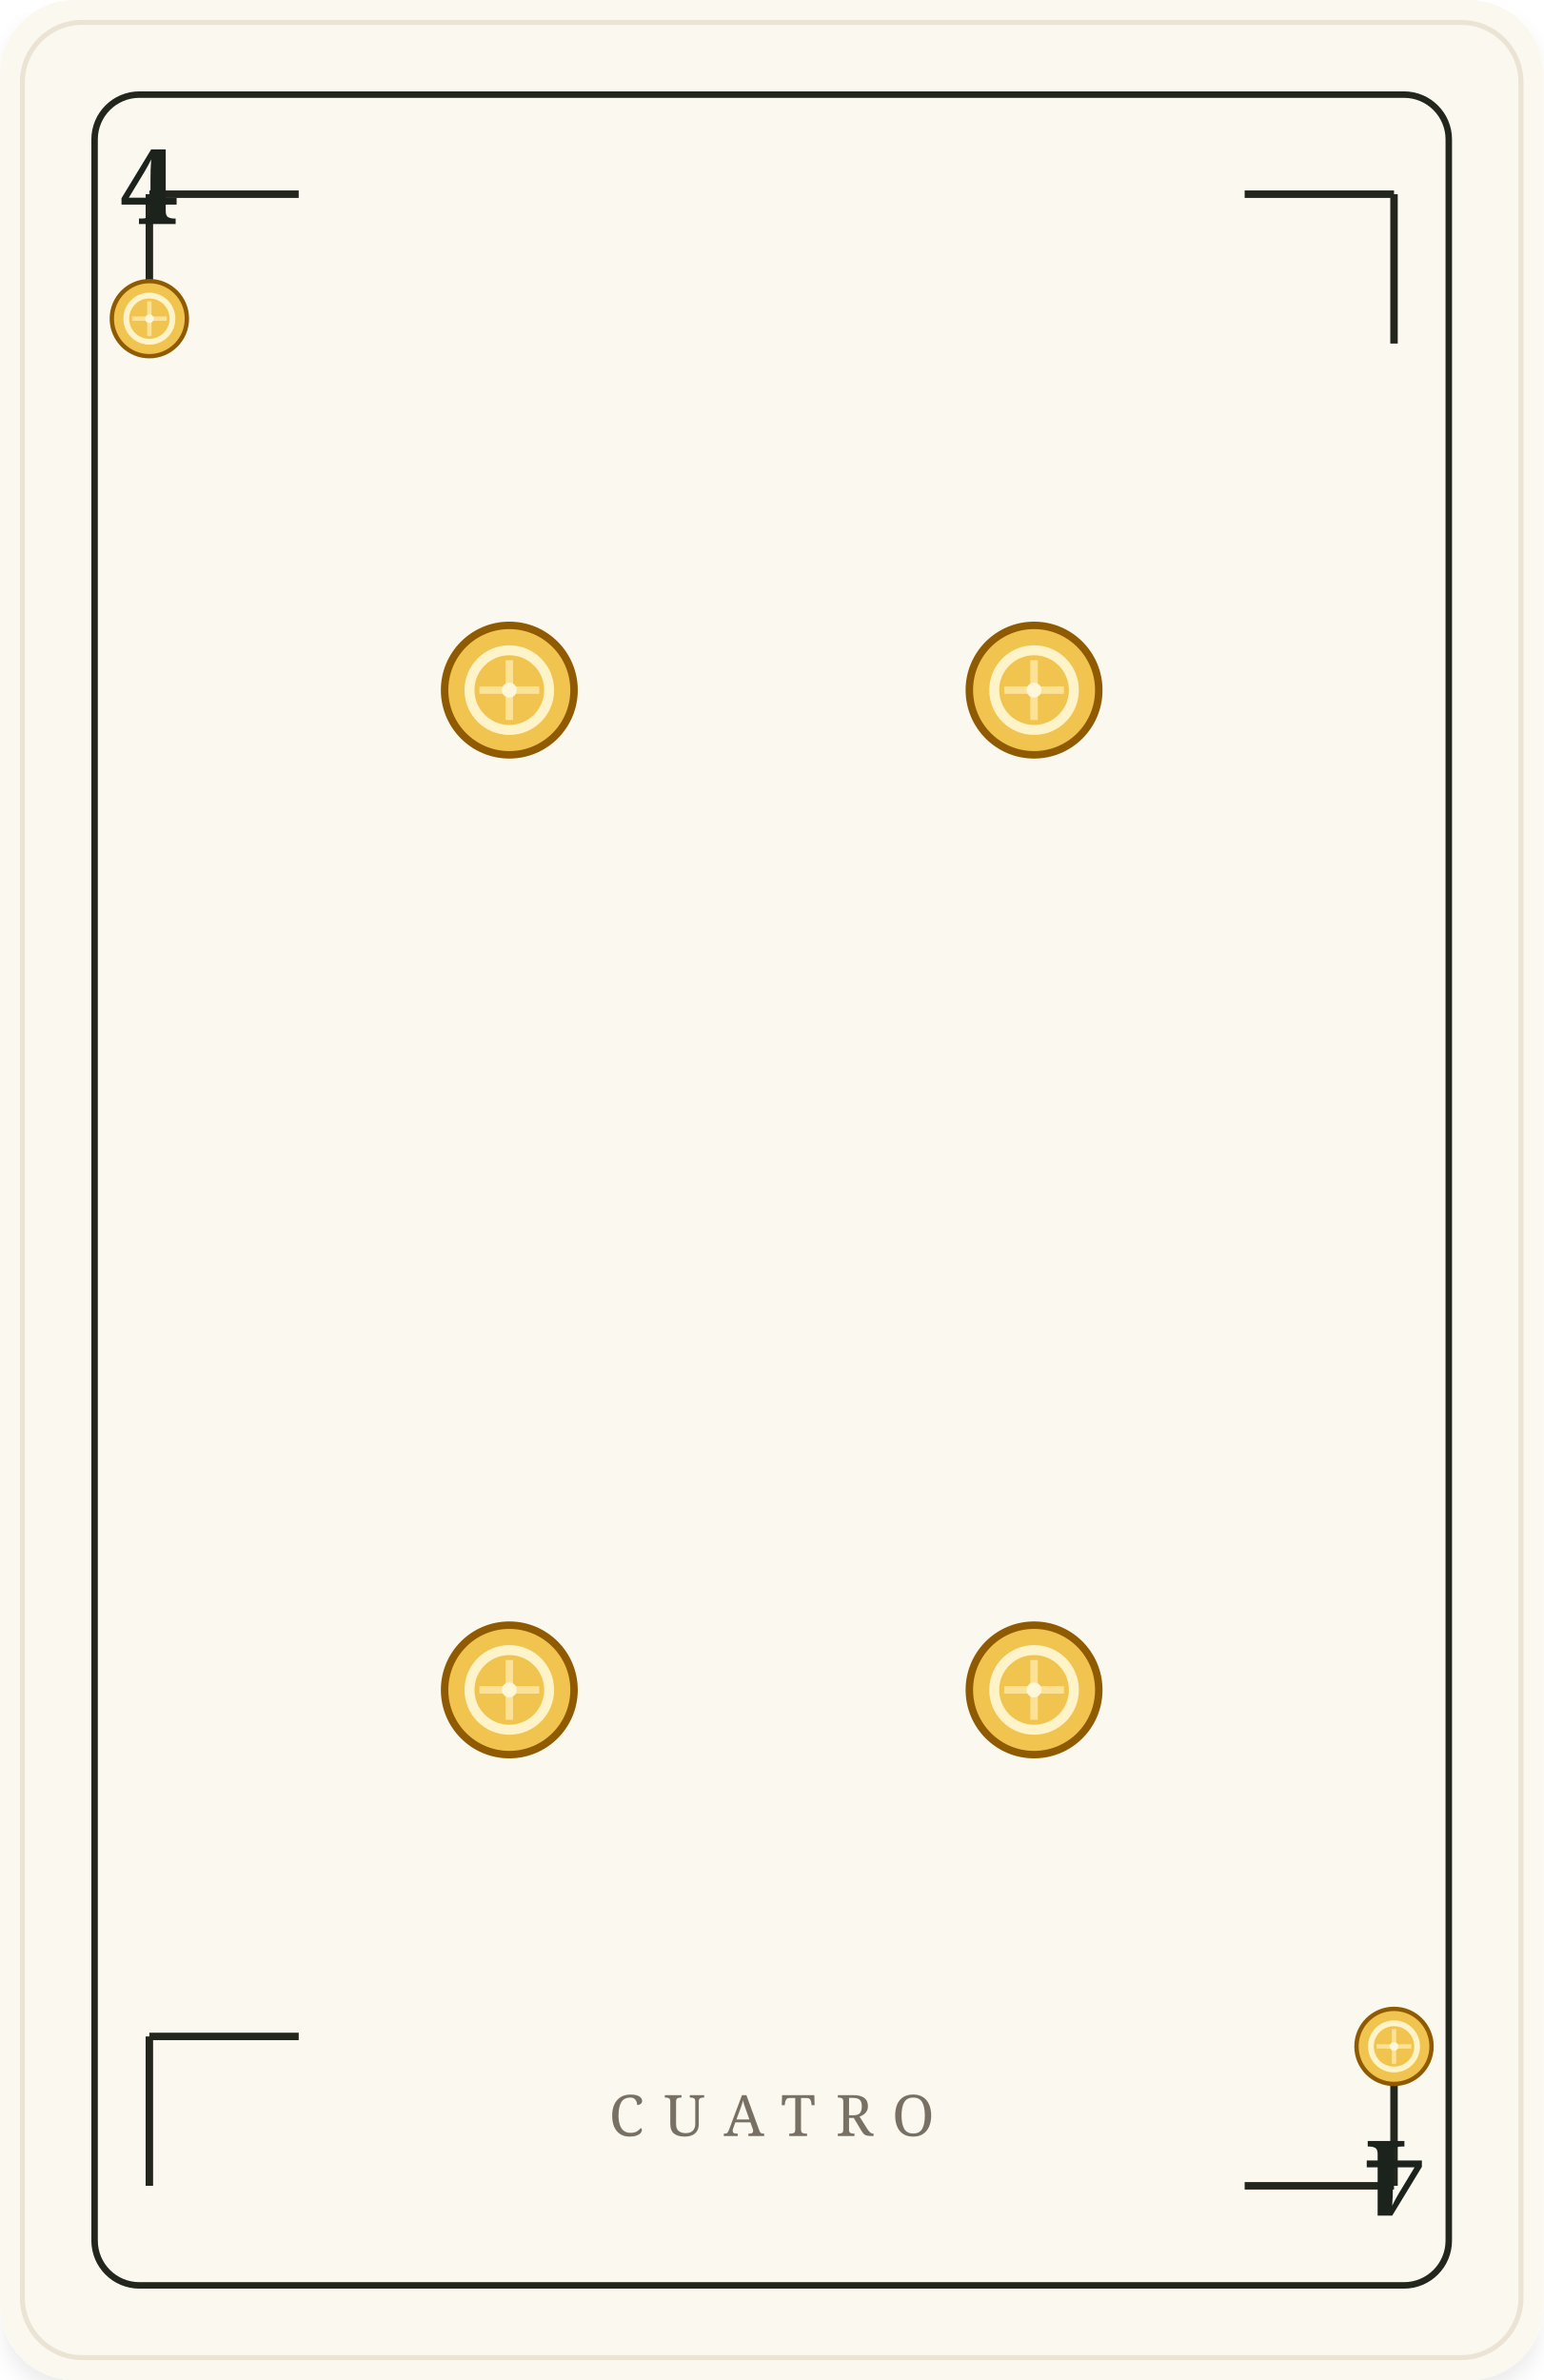
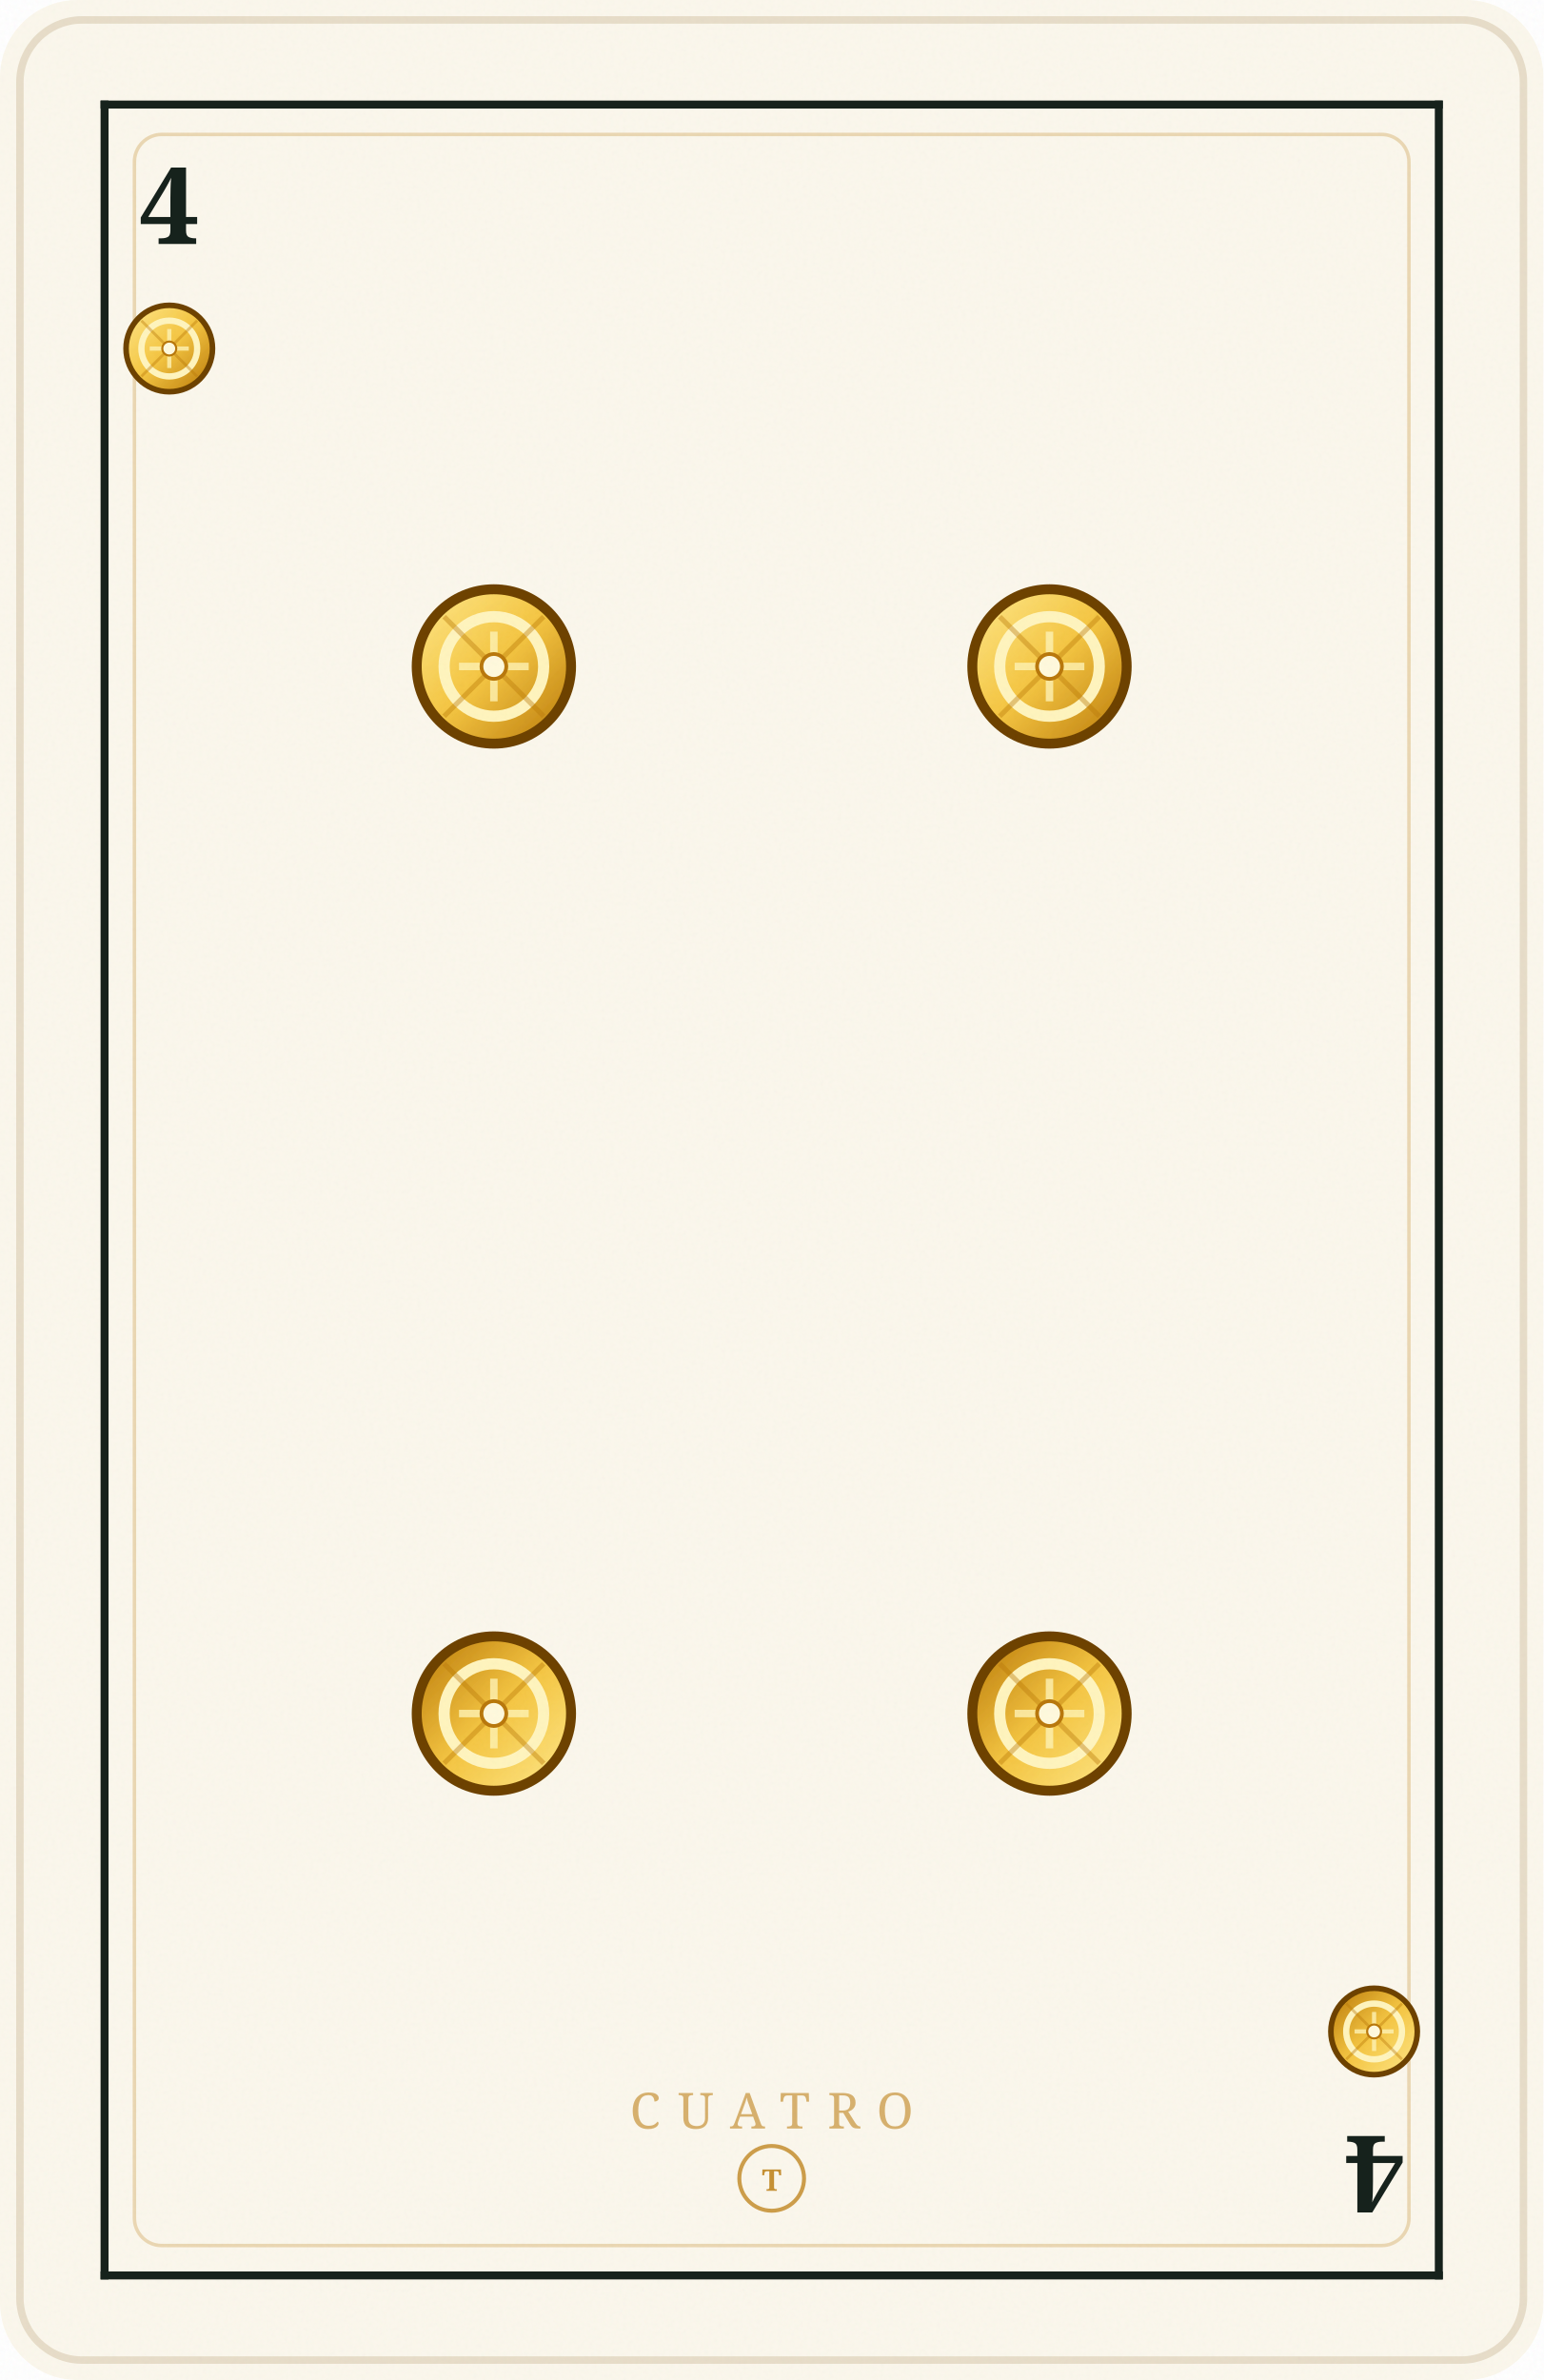
- <svg xmlns="http://www.w3.org/2000/svg" width="620" height="956" viewBox="0 0 620 956">
+ <svg xmlns="http://www.w3.org/2000/svg" width="620" height="956" viewBox="0 0 620 956" role="img" aria-label="Carta española de oros">
  <defs>
-     <filter id="shadow" x="-20%" y="-20%" width="140%" height="140%">
-       <feDropShadow dx="0" dy="5" stdDeviation="4" flood-opacity=".08" />
+     <filter id="paper" x="-10%" y="-10%" width="120%" height="120%">
+       <feTurbulence type="fractalNoise" baseFrequency=".58" numOctaves="2" seed="9" result="noise" />
+       <feColorMatrix in="noise" type="matrix" values="1 0 0 0 0  0 1 0 0 0  0 0 1 0 0  0 0 0 .055 0" result="grain" />
+       <feBlend in="SourceGraphic" in2="grain" mode="multiply" />
    </filter>
-     <linearGradient id="oroFill" x1="0" x2="1">
-       <stop offset="0" stop-color="#f7db89" />
-       <stop offset="1" stop-color="#d19309" />
+     <filter id="inkShadow" x="-25%" y="-25%" width="150%" height="150%">
+       <feDropShadow dx="0" dy="3" stdDeviation="2.4" flood-color="#2A1E12" flood-opacity=".16" />
+     </filter>
+     <linearGradient id="gold" x1="0" y1="0" x2="1" y2="1">
+       <stop offset="0" stop-color="#FFE88B" />
+       <stop offset=".5" stop-color="#F4C542" />
+       <stop offset="1" stop-color="#B97808" />
    </linearGradient>
+     <linearGradient id="robe" x1="0" y1="0" x2="0" y2="1">
+       <stop offset="0" stop-color="#D94739" />
+       <stop offset="1" stop-color="#B97808" />
+     </linearGradient>
+     <pattern id="brocade" width="30" height="30" patternUnits="userSpaceOnUse">
+       <rect width="30" height="30" fill="#D94739" />
+       <path d="M15 3L23 15L15 27L7 15Z" fill="none" stroke="#D33B32" stroke-width="2.3" opacity=".7" />
+       <circle cx="15" cy="15" r="2.4" fill="#FFF0A9" opacity=".82" />
+     </pattern>
+     <pattern id="capePattern" width="34" height="34" patternUnits="userSpaceOnUse">
+       <rect width="34" height="34" fill="#4FA5D1" />
+       <path d="M0 17H34M17 0V34" stroke="#F7E6BA" stroke-width="1.6" opacity=".32" />
+     </pattern>
  </defs>
-   <g filter="url(#shadow)">
-     <rect width="620" height="956" rx="30" fill="#fbf8f0" />
-     <rect x="9" y="9" width="602" height="938" rx="24" fill="none" stroke="#ebe3d4" stroke-width="2" />
-     <rect x="38" y="38" width="544" height="880" rx="18" fill="none" stroke="#23251f" stroke-width="2.6" />
-     <path d="M60 78H120M60 78V138" stroke="#23251f" stroke-width="3" />
-     <path d="M500 78H560M560 78V138" stroke="#23251f" stroke-width="3" />
-     <path d="M60 818H120M60 818V878" stroke="#23251f" stroke-width="3" />
-     <path d="M500 878H560M560 818V878" stroke="#23251f" stroke-width="3" />
-     <g transform="translate(60 90)">
-       <text x="0" y="0" text-anchor="middle" font-family="Georgia,serif" font-size="42" font-weight="700" fill="#1d211b">4</text>
-       <g transform="translate(0 38) scale(.58)">
-         <ellipse cx="0" cy="0" rx="26" ry="26" fill="#f1c44f" stroke="#8f5a00" stroke-width="3" />
-         <ellipse cx="0" cy="0" rx="16" ry="16" fill="none" stroke="#fff4c9" stroke-width="4" />
-         <path d="M-12 0H12M0-12V12" stroke="#fff0b6" stroke-width="3" opacity=".7" />
-         <circle cx="0" cy="0" r="3" fill="#fff7d9" />
+   <g filter="url(#paper)">
+     <rect width="620" height="956" rx="31" fill="#FBF7EC" />
+     <rect x="8" y="8" width="604" height="940" rx="25" fill="none" stroke="#E7DDC9" stroke-width="3" />
+     <g fill="none" stroke="#17211C" stroke-width="3.2" stroke-linecap="square">
+       <path d="M42 42H578" />
+       <path d="M42 914H578" />
+       <path d="M42 42V914M578 42V914" />
+     </g>
+     <rect x="54" y="54" width="512" height="848" rx="11" fill="none" stroke="#B97808" stroke-width="1.4" opacity=".25" />
+     <circle cx="310" cy="875" r="13" fill="#FBF7EC" stroke="#B97808" stroke-width="1.6" opacity=".7" />
+     <text x="310" y="880" text-anchor="middle" font-family="Georgia,serif" font-size="12" font-weight="700" fill="#B97808" opacity=".8">T</text>
+     <g transform="translate(68 98)">
+       <text x="0" y="0" text-anchor="middle" font-family="Georgia,serif" font-size="43" font-weight="700" fill="#17211C">4</text>
+       <g transform="translate(0 42) scale(.56)">
+         <g transform="scale(1.0)" stroke-linejoin="round">
+           <circle r="31" fill="url(#gold)" stroke="#6E4300" stroke-width="4" />
+           <circle r="20" fill="none" stroke="#FFF4BE" stroke-width="4.5" />
+           <path d="M-14 0H14M0-14V14" stroke="#FFF3B4" stroke-width="3" opacity=".8" />
+           <path d="M-20 -20L20 20M20 -20L-20 20" stroke="#B97808" stroke-width="2" opacity=".4" />
+           <circle r="5" fill="#FFF9DD" stroke="#B97808" stroke-width="1.5" />
+         </g>
      </g>
    </g>
-     <g transform="translate(560 860) rotate(180 0 0)">
-       <text x="0" y="0" text-anchor="middle" font-family="Georgia,serif" font-size="42" font-weight="700" fill="#1d211b">4</text>
-       <g transform="translate(0 38) scale(.58)">
-         <ellipse cx="0" cy="0" rx="26" ry="26" fill="#f1c44f" stroke="#8f5a00" stroke-width="3" />
-         <ellipse cx="0" cy="0" rx="16" ry="16" fill="none" stroke="#fff4c9" stroke-width="4" />
-         <path d="M-12 0H12M0-12V12" stroke="#fff0b6" stroke-width="3" opacity=".7" />
-         <circle cx="0" cy="0" r="3" fill="#fff7d9" />
+     <g transform="translate(552 858) rotate(180)">
+       <text x="0" y="0" text-anchor="middle" font-family="Georgia,serif" font-size="43" font-weight="700" fill="#17211C">4</text>
+       <g transform="translate(0 42) scale(.56)">
+         <g transform="scale(1.0)" stroke-linejoin="round">
+           <circle r="31" fill="url(#gold)" stroke="#6E4300" stroke-width="4" />
+           <circle r="20" fill="none" stroke="#FFF4BE" stroke-width="4.5" />
+           <path d="M-14 0H14M0-14V14" stroke="#FFF3B4" stroke-width="3" opacity=".8" />
+           <path d="M-20 -20L20 20M20 -20L-20 20" stroke="#B97808" stroke-width="2" opacity=".4" />
+           <circle r="5" fill="#FFF9DD" stroke="#B97808" stroke-width="1.5" />
+         </g>
      </g>
    </g>
-     <g transform="translate(204.6 277.2) scale(1.0) rotate(0)">
-       <ellipse cx="0" cy="0" rx="26" ry="26" fill="#f1c44f" stroke="#8f5a00" stroke-width="3" />
-       <ellipse cx="0" cy="0" rx="16" ry="16" fill="none" stroke="#fff4c9" stroke-width="4" />
-       <path d="M-12 0H12M0-12V12" stroke="#fff0b6" stroke-width="3" opacity=".7" />
-       <circle cx="0" cy="0" r="3" fill="#fff7d9" />
+     <g transform="translate(198.4 267.7) rotate(0)">
+       <g transform="scale(1.0)" stroke-linejoin="round">
+         <circle r="31" fill="url(#gold)" stroke="#6E4300" stroke-width="4" />
+         <circle r="20" fill="none" stroke="#FFF4BE" stroke-width="4.5" />
+         <path d="M-14 0H14M0-14V14" stroke="#FFF3B4" stroke-width="3" opacity=".8" />
+         <path d="M-20 -20L20 20M20 -20L-20 20" stroke="#B97808" stroke-width="2" opacity=".4" />
+         <circle r="5" fill="#FFF9DD" stroke="#B97808" stroke-width="1.5" />
+       </g>
    </g>
-     <g transform="translate(415.4 277.2) scale(1.0) rotate(0)">
-       <ellipse cx="0" cy="0" rx="26" ry="26" fill="#f1c44f" stroke="#8f5a00" stroke-width="3" />
-       <ellipse cx="0" cy="0" rx="16" ry="16" fill="none" stroke="#fff4c9" stroke-width="4" />
-       <path d="M-12 0H12M0-12V12" stroke="#fff0b6" stroke-width="3" opacity=".7" />
-       <circle cx="0" cy="0" r="3" fill="#fff7d9" />
+     <g transform="translate(421.6 267.7) rotate(0)">
+       <g transform="scale(1.0)" stroke-linejoin="round">
+         <circle r="31" fill="url(#gold)" stroke="#6E4300" stroke-width="4" />
+         <circle r="20" fill="none" stroke="#FFF4BE" stroke-width="4.5" />
+         <path d="M-14 0H14M0-14V14" stroke="#FFF3B4" stroke-width="3" opacity=".8" />
+         <path d="M-20 -20L20 20M20 -20L-20 20" stroke="#B97808" stroke-width="2" opacity=".4" />
+         <circle r="5" fill="#FFF9DD" stroke="#B97808" stroke-width="1.5" />
+       </g>
    </g>
-     <g transform="translate(204.6 678.8) scale(1.0) rotate(180)">
-       <ellipse cx="0" cy="0" rx="26" ry="26" fill="#f1c44f" stroke="#8f5a00" stroke-width="3" />
-       <ellipse cx="0" cy="0" rx="16" ry="16" fill="none" stroke="#fff4c9" stroke-width="4" />
-       <path d="M-12 0H12M0-12V12" stroke="#fff0b6" stroke-width="3" opacity=".7" />
-       <circle cx="0" cy="0" r="3" fill="#fff7d9" />
+     <g transform="translate(198.4 688.3) rotate(180)">
+       <g transform="scale(1.0)" stroke-linejoin="round">
+         <circle r="31" fill="url(#gold)" stroke="#6E4300" stroke-width="4" />
+         <circle r="20" fill="none" stroke="#FFF4BE" stroke-width="4.5" />
+         <path d="M-14 0H14M0-14V14" stroke="#FFF3B4" stroke-width="3" opacity=".8" />
+         <path d="M-20 -20L20 20M20 -20L-20 20" stroke="#B97808" stroke-width="2" opacity=".4" />
+         <circle r="5" fill="#FFF9DD" stroke="#B97808" stroke-width="1.5" />
+       </g>
    </g>
-     <g transform="translate(415.4 678.8) scale(1.0) rotate(180)">
-       <ellipse cx="0" cy="0" rx="26" ry="26" fill="#f1c44f" stroke="#8f5a00" stroke-width="3" />
-       <ellipse cx="0" cy="0" rx="16" ry="16" fill="none" stroke="#fff4c9" stroke-width="4" />
-       <path d="M-12 0H12M0-12V12" stroke="#fff0b6" stroke-width="3" opacity=".7" />
-       <circle cx="0" cy="0" r="3" fill="#fff7d9" />
+     <g transform="translate(421.6 688.3) rotate(180)">
+       <g transform="scale(1.0)" stroke-linejoin="round">
+         <circle r="31" fill="url(#gold)" stroke="#6E4300" stroke-width="4" />
+         <circle r="20" fill="none" stroke="#FFF4BE" stroke-width="4.5" />
+         <path d="M-14 0H14M0-14V14" stroke="#FFF3B4" stroke-width="3" opacity=".8" />
+         <path d="M-20 -20L20 20M20 -20L-20 20" stroke="#B97808" stroke-width="2" opacity=".4" />
+         <circle r="5" fill="#FFF9DD" stroke="#B97808" stroke-width="1.5" />
+       </g>
    </g>
-     <text x="310" y="858" text-anchor="middle" font-family="Georgia,serif" font-size="23" letter-spacing="8" fill="#5a5246" opacity=".82">CUATRO</text>
+     <text x="310" y="855" text-anchor="middle" font-family="Georgia,serif" font-size="20" letter-spacing="7" fill="#B97808" opacity=".55">CUATRO</text>
  </g>
</svg>
